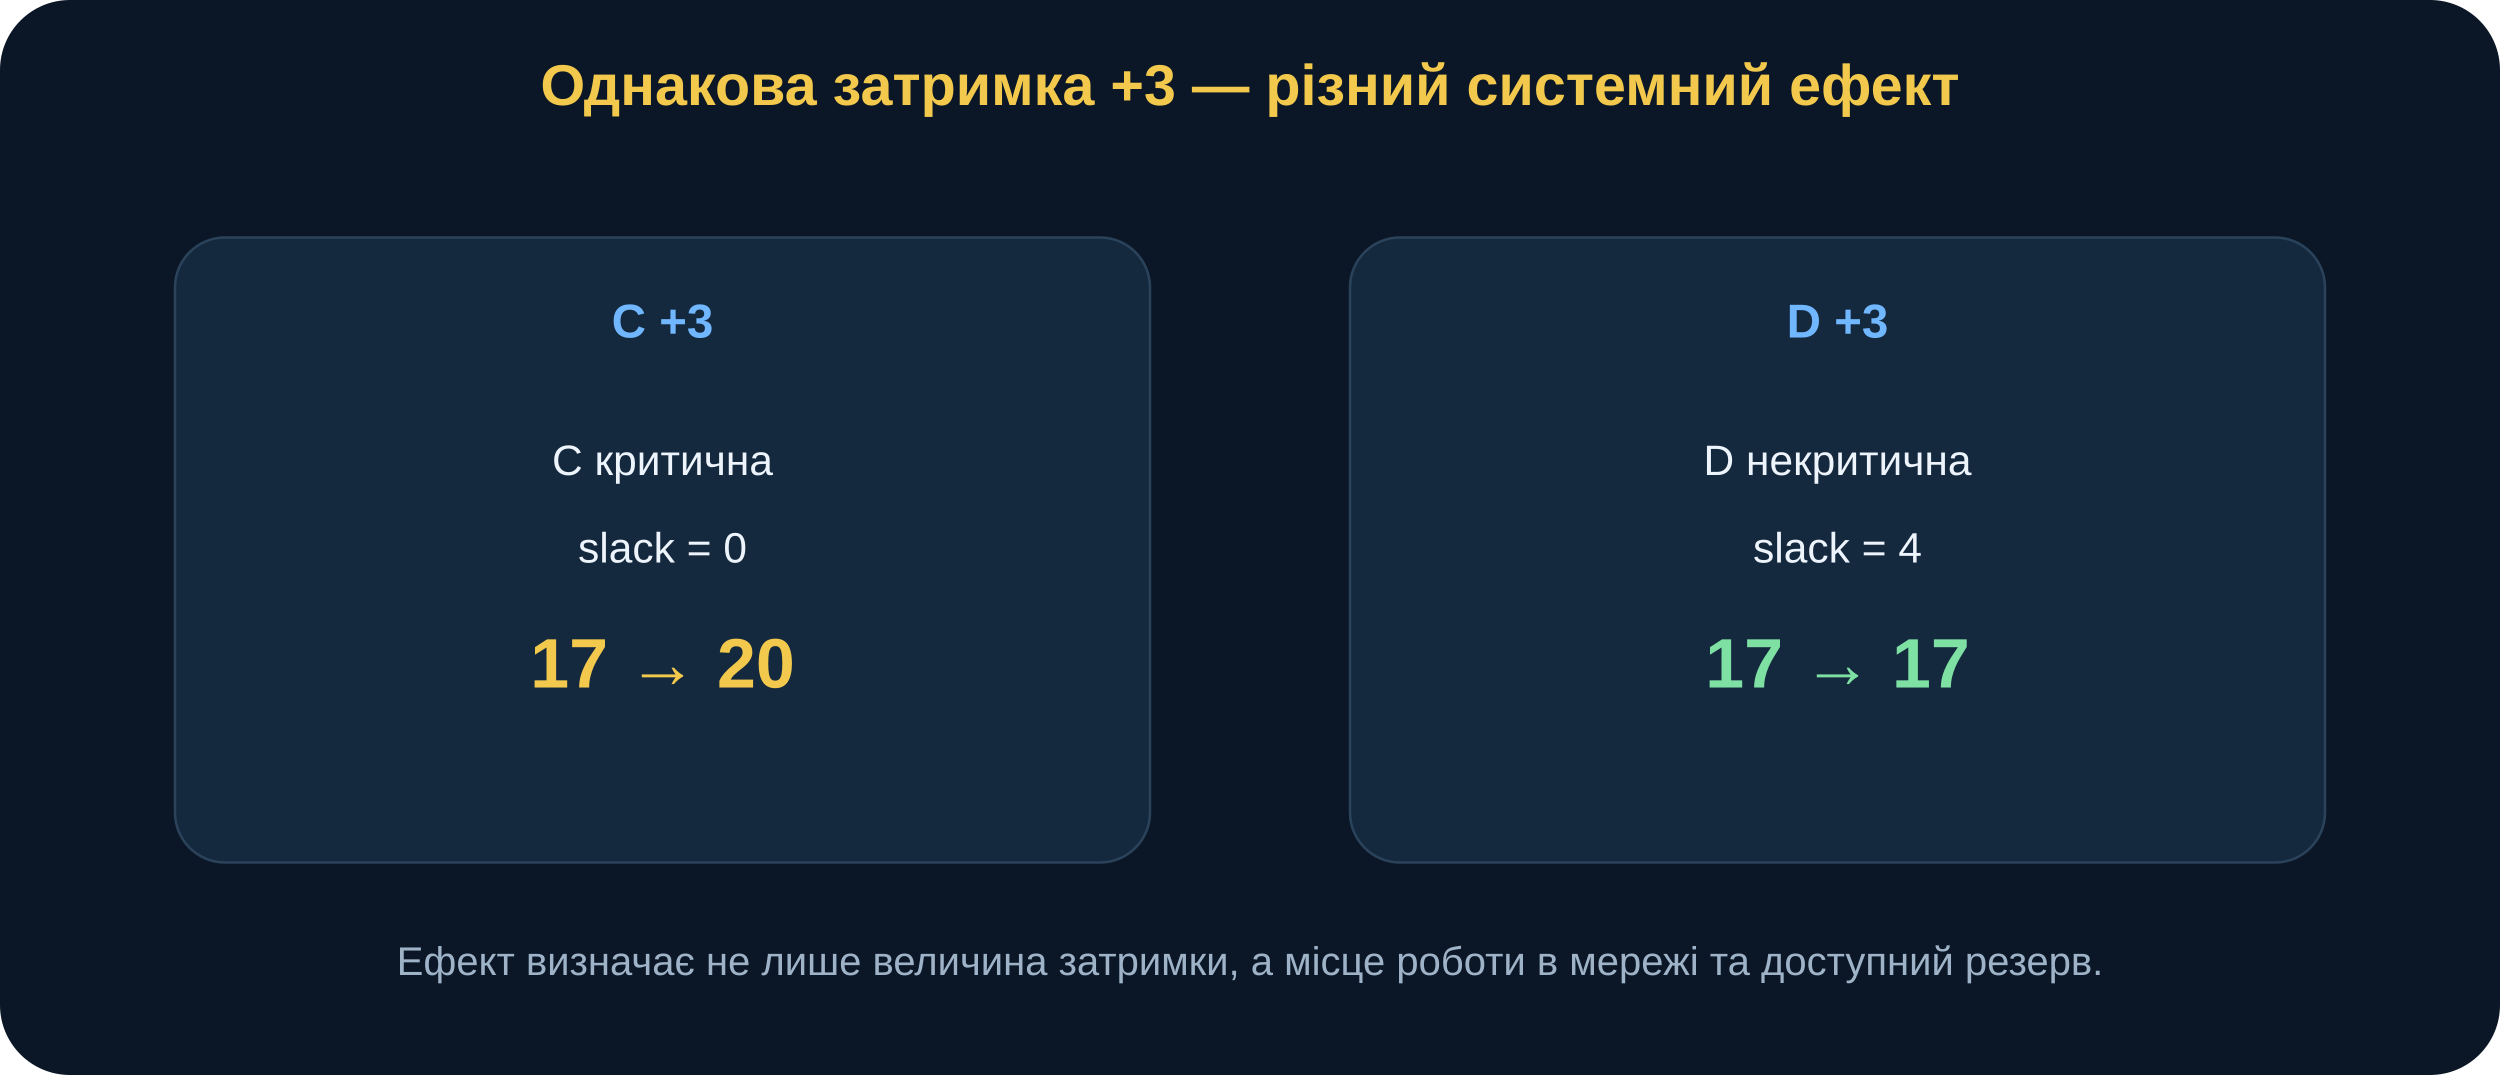
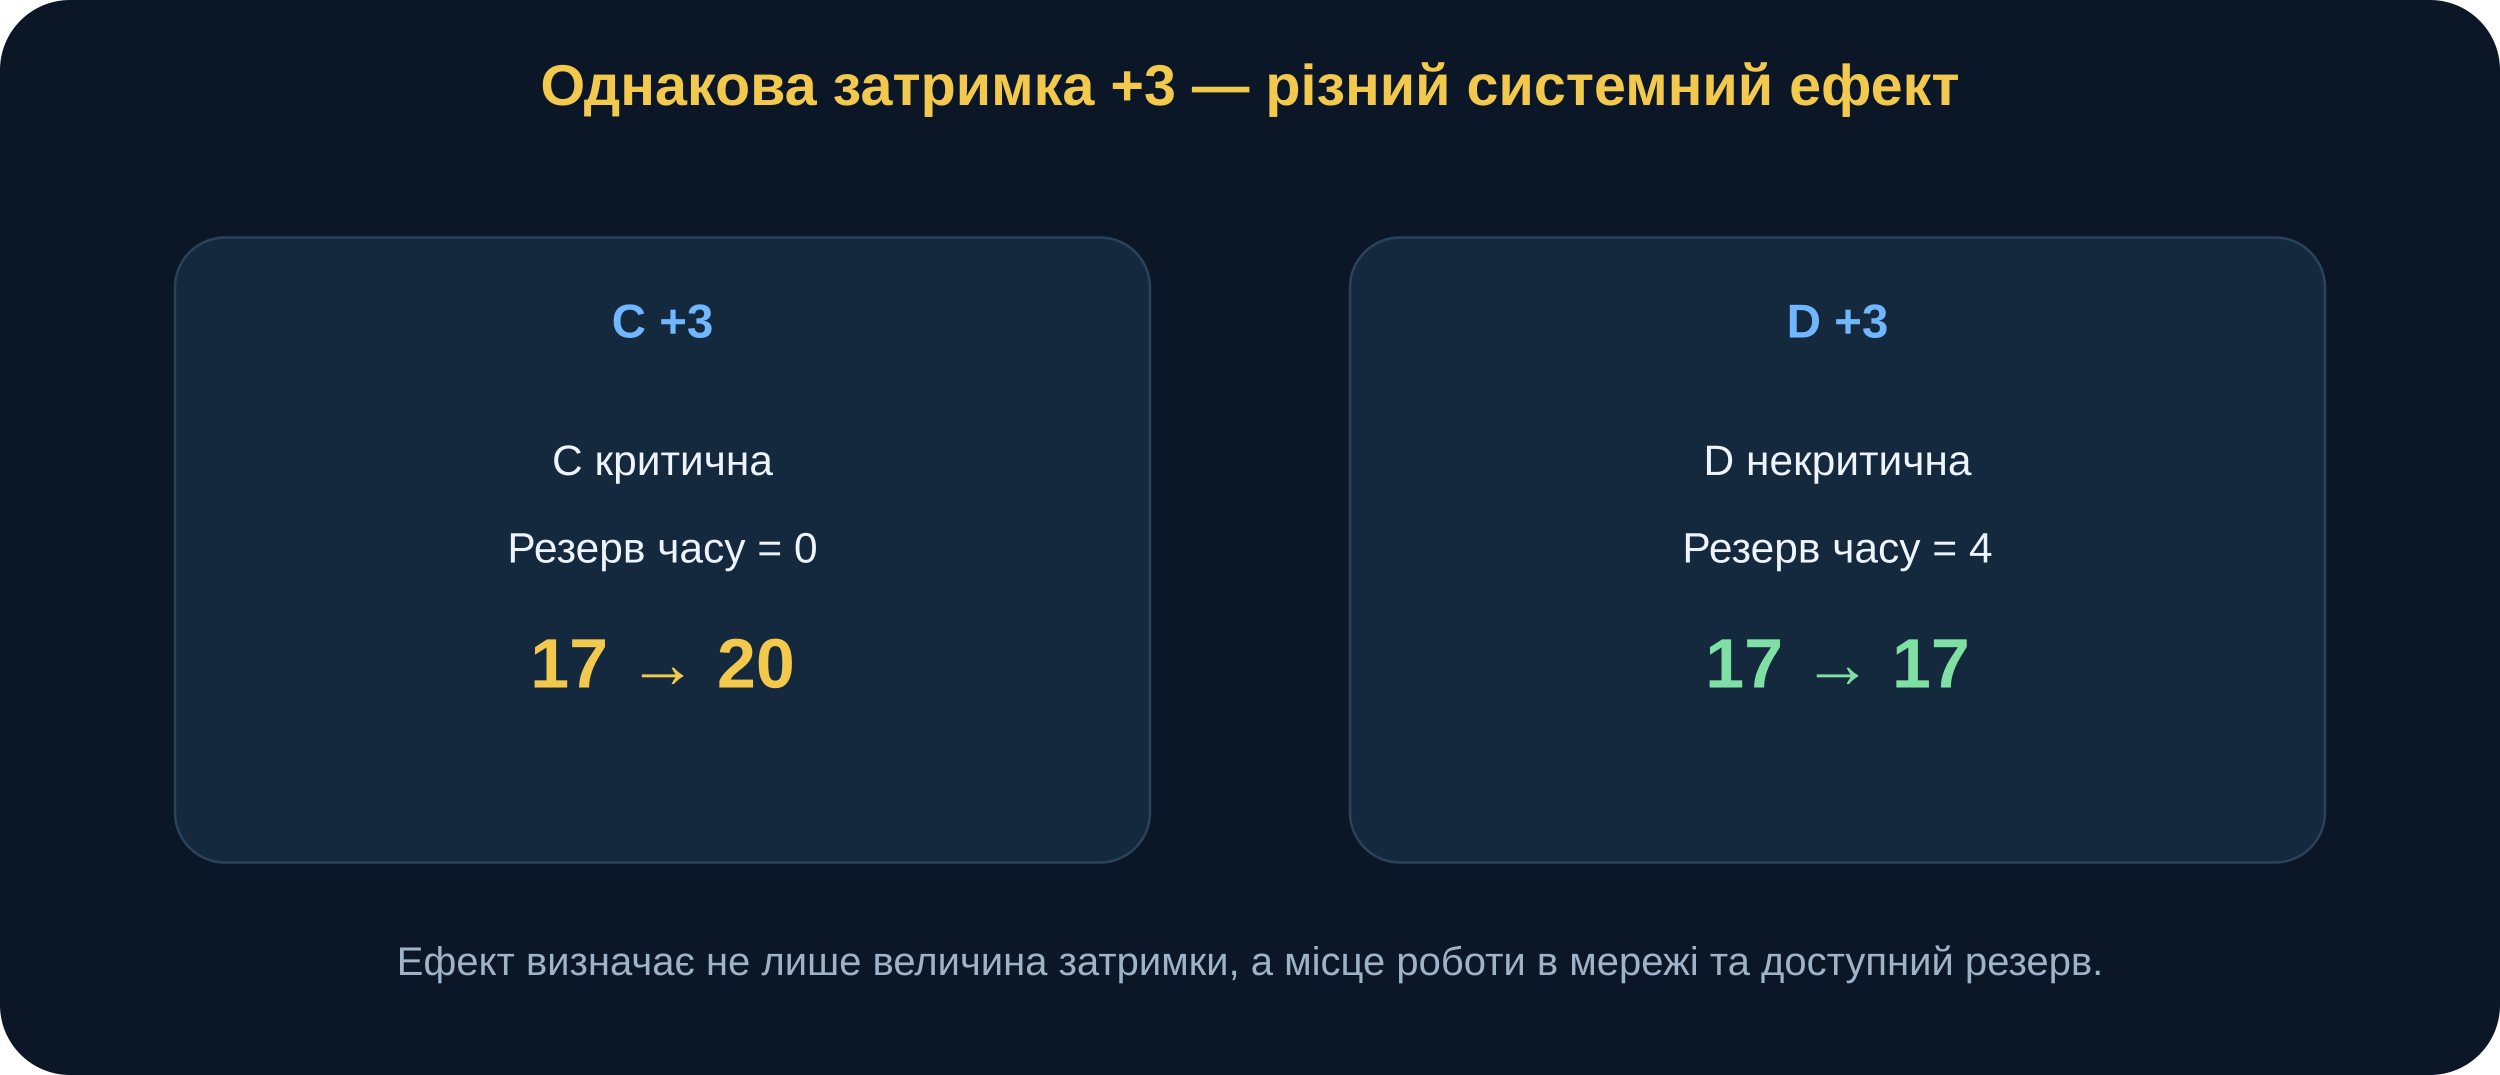
<svg xmlns="http://www.w3.org/2000/svg" viewBox="0 0 1000 430">
  <rect width="1000" height="430" rx="28" fill="#0b1726" />
  <g font-family="Arial,sans-serif">
    <text x="500" y="42" text-anchor="middle" fill="#f2c94c" font-size="23" font-weight="700">Однакова затримка +3 — різний системний ефект</text>
    <rect x="70" y="95" width="390" height="250" rx="20" fill="#14283e" stroke="#2a435b" />
    <rect x="540" y="95" width="390" height="250" rx="20" fill="#14283e" stroke="#2a435b" />
    <text x="265" y="135" text-anchor="middle" fill="#70b7ff" font-size="19" font-weight="700">C +3</text>
    <text x="735" y="135" text-anchor="middle" fill="#70b7ff" font-size="19" font-weight="700">D +3</text>
    <text x="265" y="190" text-anchor="middle" fill="#edf4fb" font-size="17">C критична</text>
-     <text x="265" y="225" text-anchor="middle" fill="#edf4fb" font-size="17">slack = 0</text>
+     <text x="265" y="225" text-anchor="middle" fill="#edf4fb" font-size="17">Резерв часу = 0</text>
    <text x="265" y="275" text-anchor="middle" fill="#f2c94c" font-size="28" font-weight="700">17 → 20</text>
    <text x="735" y="190" text-anchor="middle" fill="#edf4fb" font-size="17">D некритична</text>
-     <text x="735" y="225" text-anchor="middle" fill="#edf4fb" font-size="17">slack = 4</text>
+     <text x="735" y="225" text-anchor="middle" fill="#edf4fb" font-size="17">Резерв часу = 4</text>
    <text x="735" y="275" text-anchor="middle" fill="#7ee0a3" font-size="28" font-weight="700">17 → 17</text>
    <text x="500" y="390" text-anchor="middle" fill="#9fb3c8" font-size="16">Ефект визначає не лише величина затримки, а місце роботи в мережі та доступний резерв.</text>
  </g>
</svg>
